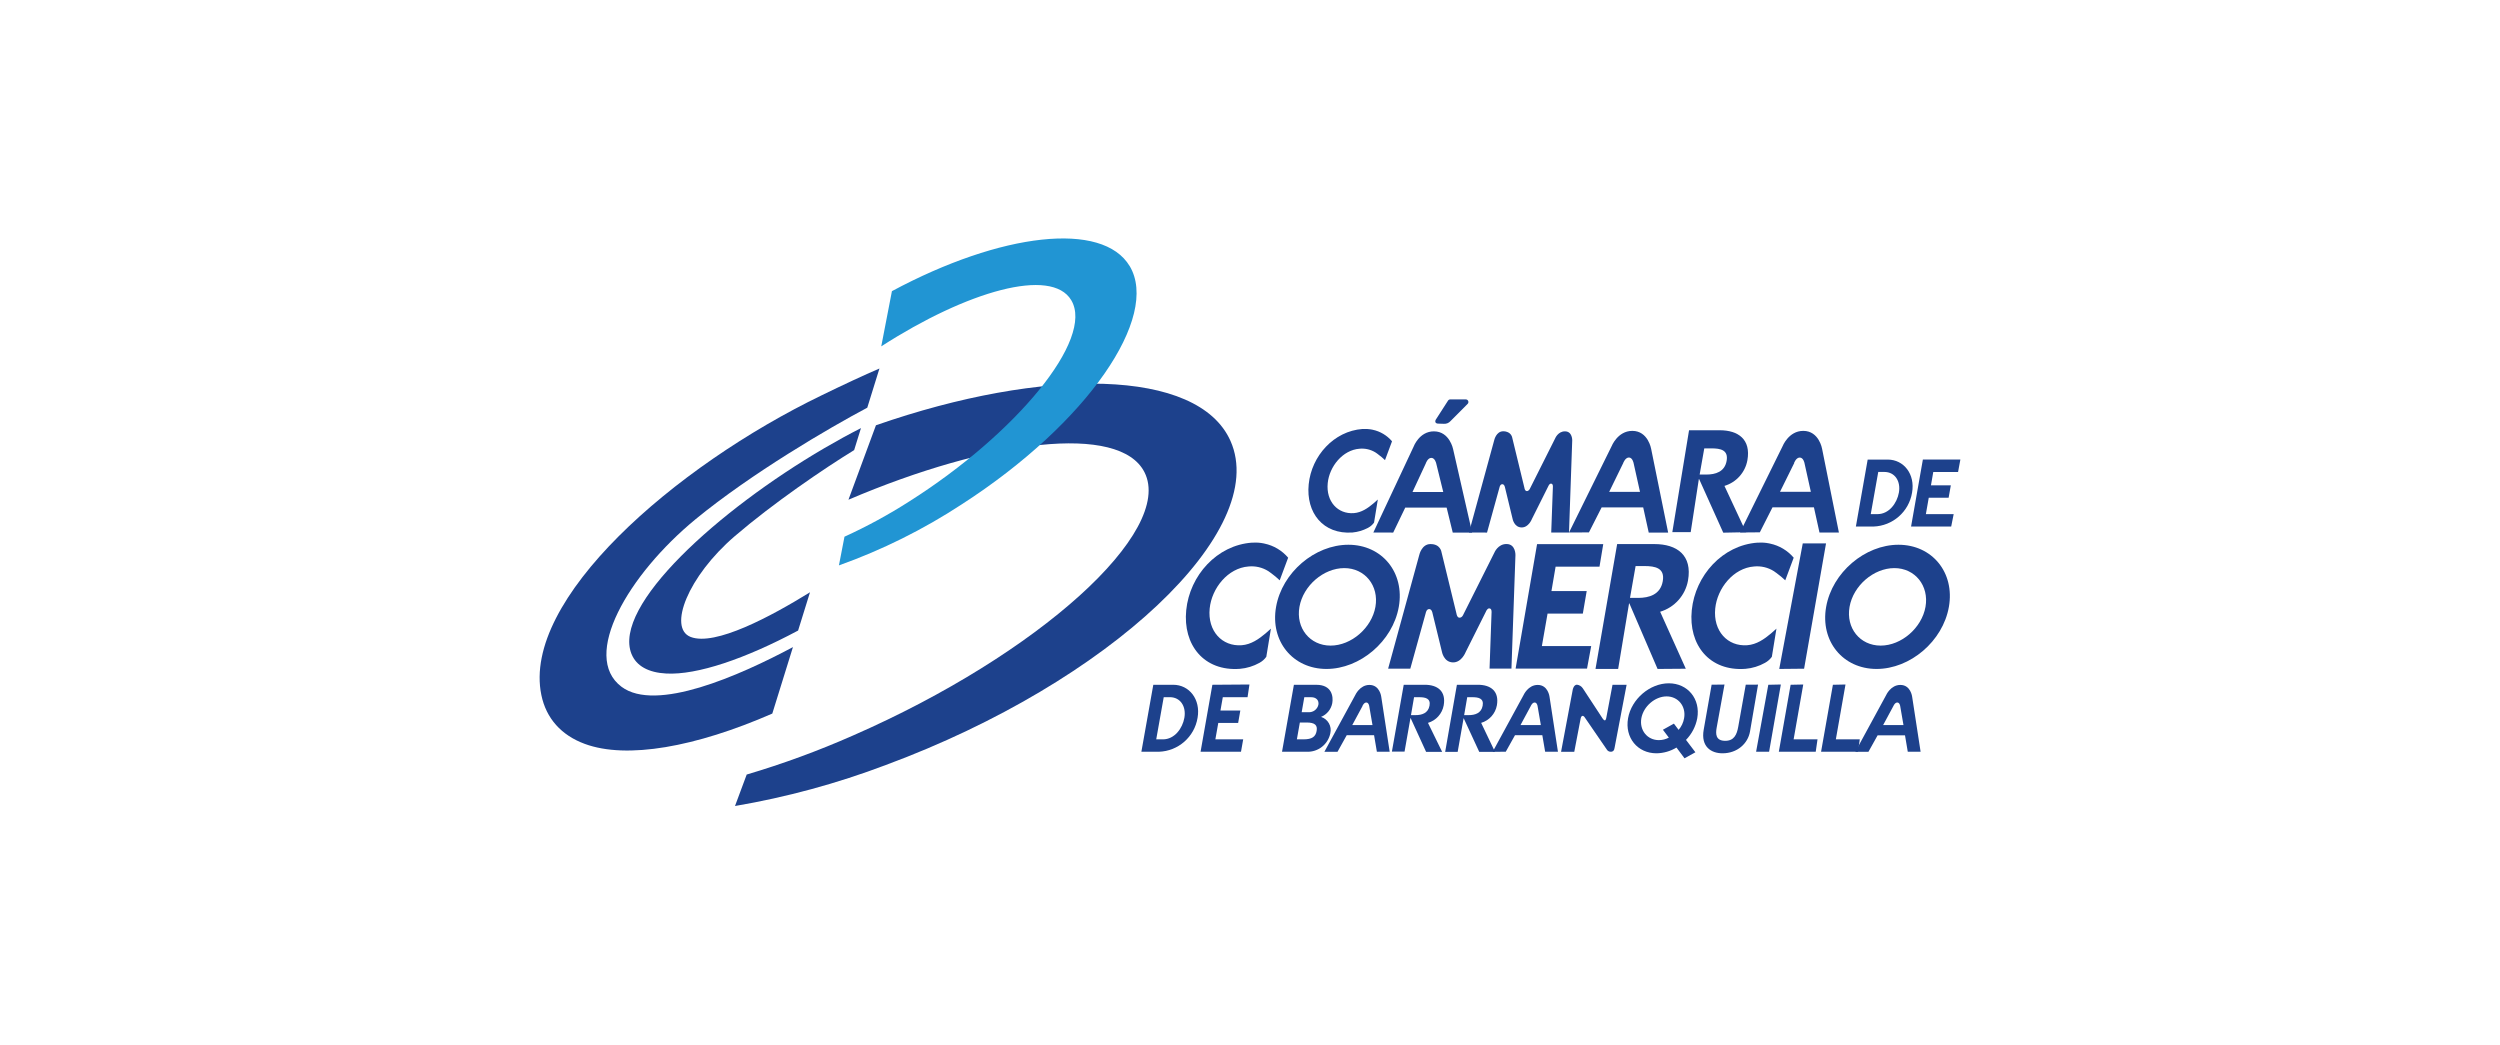
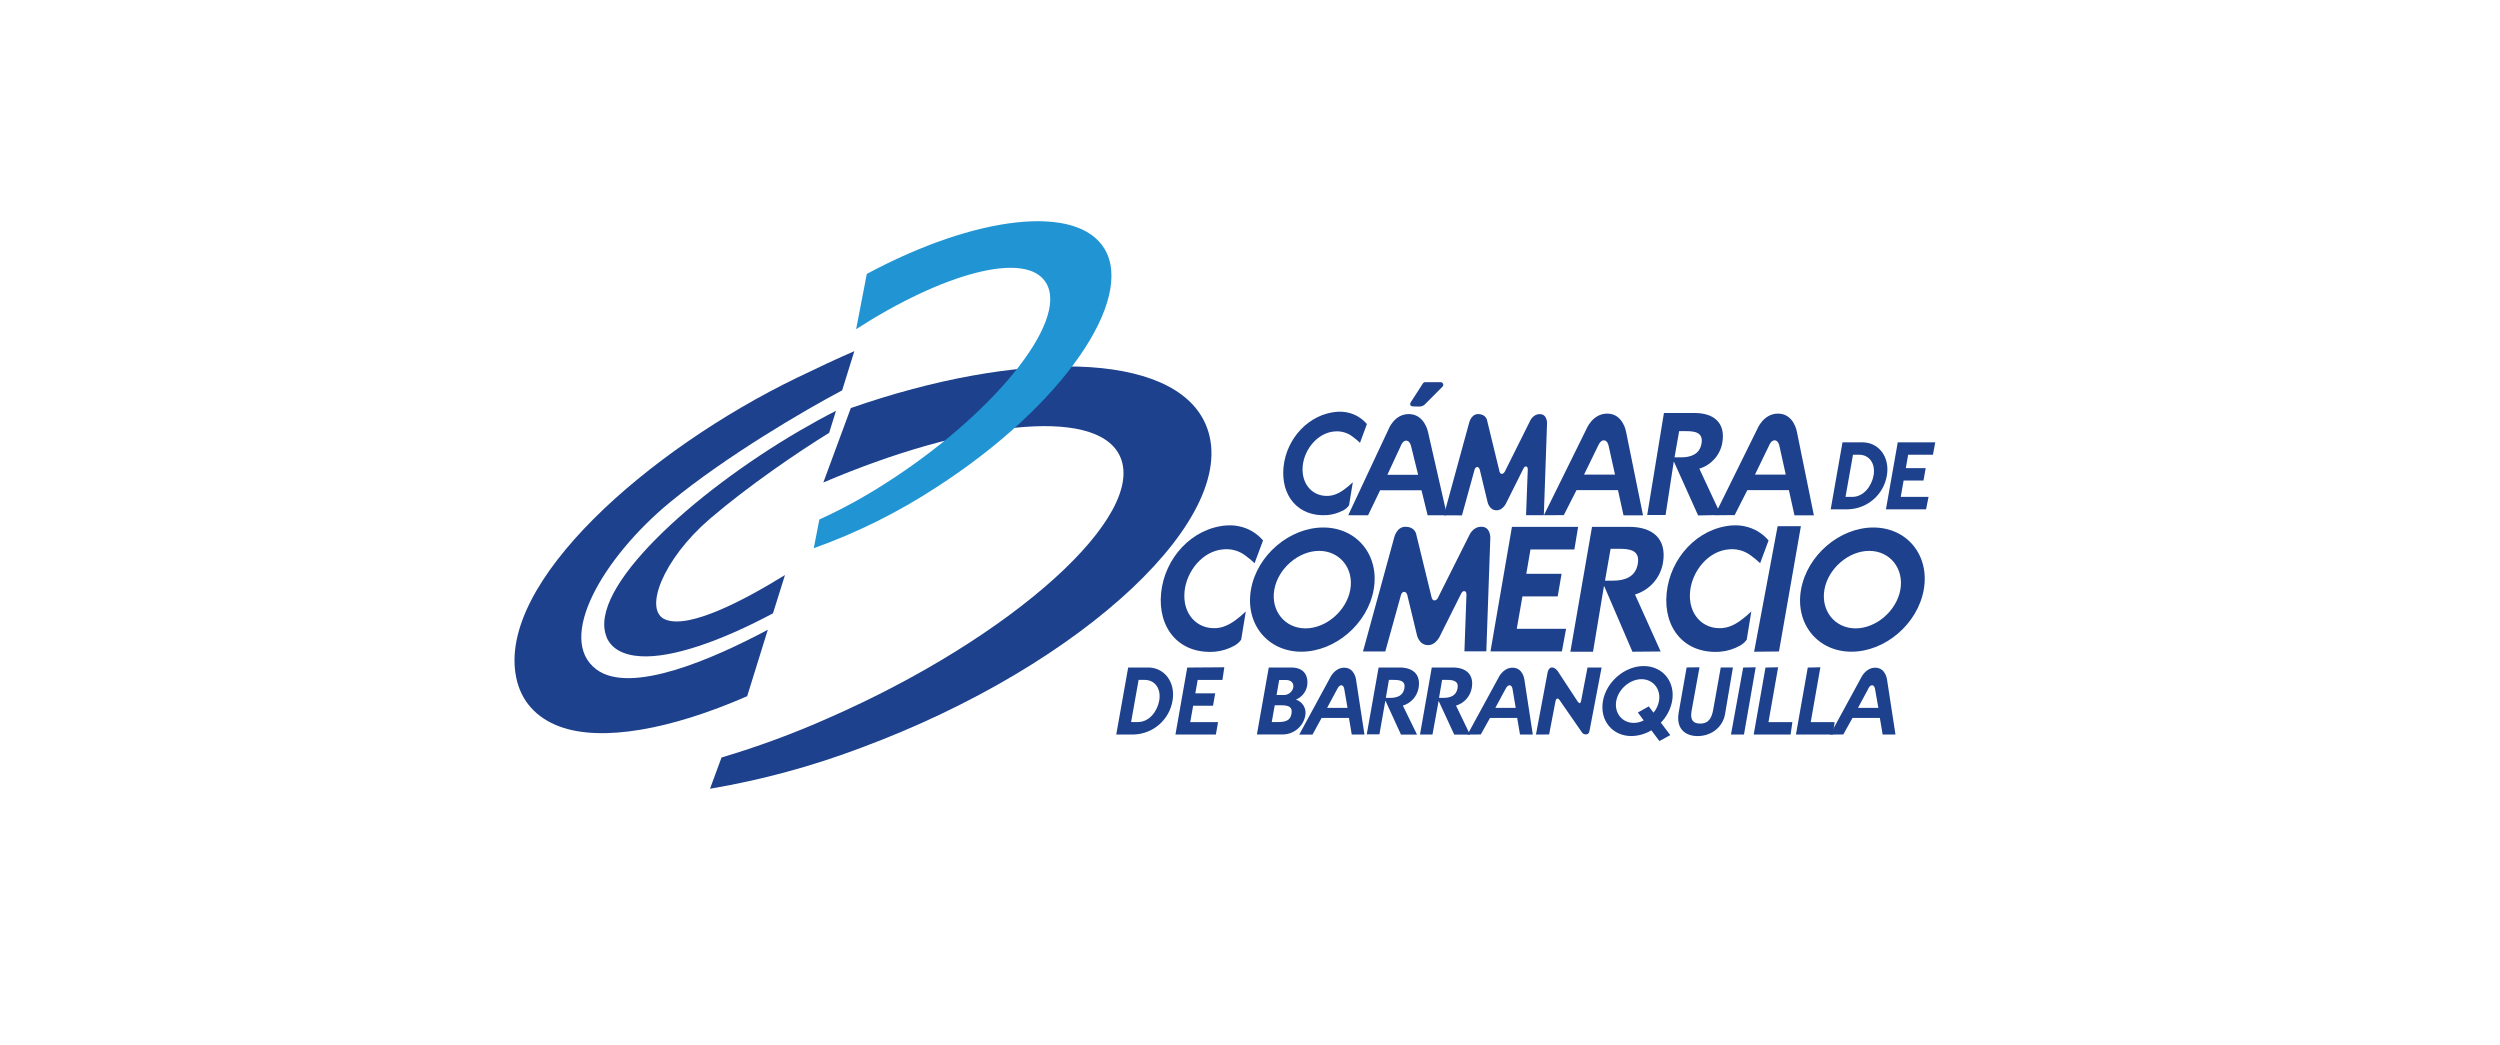
<svg xmlns="http://www.w3.org/2000/svg" id="Capa_1" data-name="Capa 1" viewBox="0 0 1000 417.78">
  <defs>
    <style>.cls-1{fill:#1d418c;}.cls-2{fill:#2195d3;}</style>
  </defs>
-   <path class="cls-1" d="M216.54,278c1.92,9.37,8,16.11,17.38,19.56,16.82,6.21,44.32,1.26,75-12.13l8.26-26.59c-21.6,11.52-54.8,26.17-68.57,15.87-16.31-12.22,2.67-44.84,29.59-67,22.36-18.36,53.58-36.62,68.71-44.63l4.87-15.68c-6.1,2.6-14.95,6.75-23,10.67C269.53,186.69,208.68,239.92,216.54,278" />
-   <path class="cls-1" d="M252.61,261.6c1.9,4.76,6.75,7.44,13.87,7.81,12.35.67,31.56-5.87,52.76-17.19L324,236.91c-15.58,9.65-38,21.67-47.76,17.86-9.1-3.56-1.15-24.16,17.7-40.33,15.22-13.07,35.55-26.95,47.72-34.4l2.73-8.8q-7.08,3.6-14.61,8c-42.46,24.79-84.9,63.12-77.17,82.38" />
-   <path class="cls-1" d="M492.19,176.36c-13-29.2-74.87-29.58-141.81-6.25l-11,29.78c56.48-24.13,108.52-30.6,118.41-11,12,23.69-42.33,72.85-116.65,105.34a354.71,354.71,0,0,1-42.46,15.59L294,322.4A323.21,323.21,0,0,0,354.33,306C444,272.78,508.16,212.23,492.19,176.36" />
-   <path class="cls-2" d="M451.88,106.46c-10.82-18.12-51.38-13.47-95.11,10l-4.27,22.09c34.37-22.16,68.08-31.76,76-18.47,9.33,15.61-22.15,53.44-64.71,80.44a208,208,0,0,1-26,14.16l-2.22,11.48a232.5,232.5,0,0,0,49.16-24.44c50.45-32.55,79.28-75,67.14-95.3" />
-   <path class="cls-1" d="M549.34,213l16.08-34.29s2.26-6.17,8.14-6.17c6.32,0,7.69,7.15,7.69,7.15l7.6,33.34H581.1l-2.45-10H562.1l-4.82,10Zm21-27.68L565,196.8h12.3l-2.83-11.5s-.48-2.15-1.94-2.15-2.19,2.15-2.19,2.15" />
-   <path class="cls-1" d="M529.75,300.73l12.34-22.67s1.8-4.09,5.68-4.09c4.18,0,4.73,4.73,4.73,4.73l3.37,22h-5.12l-1.12-6.62H538.69L535,300.73ZM545,282.43l-4.1,7.6H549l-1.31-7.6s-.2-1.43-1.17-1.43-1.56,1.43-1.56,1.43" />
-   <path class="cls-1" d="M597.06,300.73l12.35-22.67s1.79-4.09,5.67-4.09c4.18,0,4.73,4.73,4.73,4.73l3.37,22h-5.12l-1.13-6.62H606l-3.69,6.61Zm15.24-18.3-4.1,7.6h8.14l-1.31-7.6s-.2-1.43-1.17-1.43-1.56,1.43-1.56,1.43" />
-   <path class="cls-1" d="M742.12,300.73l12.33-22.67s1.8-4.09,5.69-4.09c4.17,0,4.72,4.73,4.72,4.73l3.38,22h-5.13L762,294.12H751.05l-3.68,6.61Zm15.23-18.3-4.1,7.6h8.14l-1.31-7.6s-.2-1.43-1.17-1.43-1.56,1.43-1.56,1.43" />
-   <path class="cls-1" d="M627.61,213l17-34.44s2.42-6.21,8.31-6.21c6.33,0,7.54,7.19,7.54,7.19l6.8,33.49h-7.77l-2.21-10.07H640.65l-5.08,10Zm21.7-27.81-5.64,11.56H656l-2.57-11.55S653,183,651.56,183s-2.25,2.15-2.25,2.15" />
-   <path class="cls-1" d="M696,213l17-34.44s2.41-6.21,8.3-6.21c6.34,0,7.54,7.19,7.54,7.19L735.56,213h-7.77l-2.22-10.07H709l-5.07,10Zm21.7-27.81L712,196.73h12.34l-2.56-11.55s-.42-2.16-1.89-2.16-2.25,2.15-2.25,2.15" />
-   <path class="cls-1" d="M587.59,213l10.12-37s.77-3.45,3.54-3.49c3.32,0,3.65,2.6,3.65,2.6l4.86,20s.16,1.35,1,1.33S612,195.4,612,195.4l10.07-20.06s1.13-2.82,3.92-2.8c3,0,2.9,3.62,2.9,3.62L627.6,213h-7.11l.66-18.14s.18-1.41-.76-1.41c-.7,0-1.08,1.06-1.08,1.06l-6.56,13.11s-1.3,3.43-4.15,3.36c-3-.08-3.58-3.51-3.58-3.51L602,195s-.2-1.32-1.08-1.32-1.11,1.24-1.11,1.24l-5,18.11Z" />
-   <path class="cls-1" d="M555.25,267.47l12.48-45.56s.94-4.23,4.37-4.28c4.1-.07,4.49,3.19,4.49,3.19l6,24.64s.2,1.66,1.26,1.62,1.5-1.3,1.5-1.3l12.4-24.73s1.41-3.47,4.85-3.44c3.73,0,3.58,4.46,3.58,4.46l-1.6,45.38h-8.76l.8-22.36s.22-1.74-.93-1.74c-.85,0-1.33,1.32-1.33,1.32l-8.09,16.15s-1.61,4.23-5.11,4.14c-3.71-.09-4.41-4.34-4.41-4.34L573,245.25s-.23-1.61-1.33-1.62-1.36,1.53-1.36,1.53l-6.19,22.31Z" />
-   <path class="cls-1" d="M675.62,172.1H687.9c7.37,0,12.54,3.64,11.06,12a13.16,13.16,0,0,1-9.18,10.26l8.64,18.53-9.12.18-9.65-21.45h-.11l-3.26,21.23h-7.35Zm4.24,17.72h2.68c3.63,0,7.34-1.08,8.11-5.47s-2.46-5-6.09-5h-2.85Z" />
-   <path class="cls-1" d="M539.36,217.9c13.42,0,22.59,11.07,20.16,24.84s-15.5,24.84-28.93,24.84S508,256.51,510.43,242.74s15.49-24.84,28.93-24.84m-7.12,40.34c8.27,0,16.44-7.06,17.93-15.5s-4.19-15.5-12.46-15.5-16.43,7-17.93,15.5,4.19,15.5,12.46,15.5" />
-   <polygon class="cls-1" points="606.24 267.45 614.83 217.64 641.3 217.64 639.8 226.67 622.24 226.67 620.58 236.42 634.68 236.42 633.13 245.45 619.02 245.45 616.75 258.42 636.48 258.42 634.81 267.45 606.24 267.45" />
-   <path class="cls-1" d="M646.86,217.63h14.91c9,0,15.23,4.43,13.43,14.6a16,16,0,0,1-11.14,12.47l10.26,22.79-11.29.09-11.28-26.21h-.13l-4.36,26.21H638.2ZM652,239.16h3.25c4.41,0,8.91-1.32,9.85-6.65s-3-6.09-7.4-6.09h-3.46Z" />
-   <polygon class="cls-1" points="711.7 267.58 721.1 217.37 730.41 217.37 721.64 267.48 711.7 267.58" />
-   <path class="cls-1" d="M759.39,217.9c13.42,0,22.59,11.07,20.17,24.84s-15.5,24.84-28.93,24.84-22.6-11.07-20.17-24.84S746,217.9,759.39,217.9m-7.12,40.34c8.27,0,16.44-7.06,17.93-15.5s-4.19-15.5-12.46-15.5-16.43,7-17.92,15.5,4.18,15.5,12.45,15.5" />
-   <path class="cls-1" d="M747.07,183.83h8c6.46,0,11.05,5.85,9.76,13.2a16.19,16.19,0,0,1-15.48,13.59h-7ZM751,205.65c4.63,0,7.8-4.38,8.56-8.62.8-4.57-1.61-8.25-5.81-8.25h-2.45l-3,16.87Z" />
-   <polygon class="cls-1" points="764.43 210.61 769.15 183.82 784.15 183.82 783.23 188.79 773.31 188.79 772.38 194.14 780.33 194.14 779.45 199.1 771.5 199.1 770.35 205.65 781.47 205.65 780.48 210.61 764.43 210.61" />
-   <path class="cls-1" d="M461.32,273.91h7.95c6.46,0,11.05,5.86,9.76,13.21a16.2,16.2,0,0,1-15.48,13.58h-7Zm3.87,21.83c4.63,0,7.81-4.38,8.56-8.62.8-4.58-1.62-8.25-5.81-8.25h-2.45l-3,16.87Z" />
-   <polygon class="cls-1" points="480.23 300.7 484.95 273.91 499.78 273.8 499.02 278.88 489.12 278.88 488.18 284.22 496.13 284.22 495.26 289.18 487.31 289.18 486.15 295.73 497.28 295.73 496.4 300.7 480.23 300.7" />
-   <path class="cls-1" d="M517.56,273.92h9c6.27,0,6.8,4.79,6.35,7.33a7.43,7.43,0,0,1-4.49,5.51,5.54,5.54,0,0,1,3.71,6.56,9.25,9.25,0,0,1-9.42,7.38h-9.9Zm1.19,21.82h2.64c3.45,0,4.85-1.06,5.26-3.36S526,289,522.58,289h-2.64Zm1.92-10.85h2.79a3.83,3.83,0,0,0,3.9-3c.3-1.72-.85-3-2.84-3h-2.8Z" />
-   <path class="cls-1" d="M561.49,273.91h8.42c5.05,0,8.58,2.51,7.57,8.24a9,9,0,0,1-6.29,7l5.67,11.6-6.42,0-6.18-13.51h-.08l-2.36,13.4h-5.06Zm2.9,12.14h1.84c2.48,0,5-.74,5.57-3.74s-1.7-3.43-4.18-3.43h-2Z" />
-   <path class="cls-1" d="M582.76,273.91h8.41c5.05,0,8.59,2.51,7.58,8.24a9,9,0,0,1-6.29,7L598,300.74l-6.31,0-6.19-13.4h-.07l-2.36,13.4-5,0Zm2.9,12.14h1.84c2.48,0,5-.74,5.56-3.74s-1.69-3.43-4.17-3.43h-2Z" />
-   <path class="cls-1" d="M624.43,300.71l4.68-24.91s.35-1.87,1.65-1.93a3.26,3.26,0,0,1,2.36,1.45l7.93,12.09s.6.92,1,.71.54-1.4.54-1.4L645,273.93h5.64l-4.77,25-.17.77a1.32,1.32,0,0,1-1.25,1,1.87,1.87,0,0,1-1.81-1L634,287.11s-.43-.82-1-.76-.73,1-.73,1l-2.56,13.36Z" />
-   <path class="cls-1" d="M673.81,303.32l-3.22-4.3a15.8,15.8,0,0,1-8,2.3c-7.57,0-12.73-6.25-11.37-14s8.75-14,16.31-14,12.74,6.25,11.37,14a16.8,16.8,0,0,1-4.5,8.64l3.76,4.95Zm-4.25-13.87,1.89,2.5a9.74,9.74,0,0,0,2.19-4.65c.85-4.76-2.35-8.74-7-8.74s-9.26,4-10.1,8.74,2.35,8.75,7,8.75a8.53,8.53,0,0,0,4-1l-2.38-3.15Z" />
-   <path class="cls-1" d="M703.22,273.85,700,292.62c-.85,4.84-5.12,8.7-11,8.7-4.52,0-8.73-2.61-7.52-9.44l3.17-18,5.15-.06-3.14,17.28c-.42,2.34-.5,5.23,3.44,5.23,3.51,0,4.64-2.46,5.2-5.65l3-16.8Z" />
-   <polygon class="cls-1" points="702.44 300.7 707.32 273.91 712.34 273.8 707.64 300.7 702.44 300.7" />
-   <polygon class="cls-1" points="711.53 300.7 716.25 273.91 721.3 273.8 717.45 295.73 727.01 295.73 726.29 300.7 711.53 300.7" />
-   <polygon class="cls-1" points="728.43 300.7 733.16 273.91 738.2 273.8 734.34 295.73 743.91 295.73 743.2 300.7 728.43 300.7" />
-   <path class="cls-1" d="M556.81,176.52a13.93,13.93,0,0,0-7.74-4.62l-.34-.07-.59-.1h0a13.3,13.3,0,0,0-2.72-.14l-.43,0c-11.42.85-20.37,10.72-21.51,22.12S529.24,213.84,541,213a16.61,16.61,0,0,0,6.09-1.8l.08-.05a2.39,2.39,0,0,0,.22-.12h0a6.65,6.65,0,0,0,2.23-2l1.51-9.22s-.81.76-1.79,1.59v0c-2.17,1.83-4.72,3.62-7.8,3.85-6.4.48-11.18-4.65-10.45-12,.66-6.68,6-13.25,12.71-13.76a10.29,10.29,0,0,1,6.49,1.55l.65.46.12.09a1.39,1.39,0,0,1,.19.15v0a26.12,26.12,0,0,1,2.75,2.31Z" />
-   <path class="cls-1" d="M515.26,223.08a17,17,0,0,0-9.46-5.64,4.18,4.18,0,0,0-.41-.09,15.66,15.66,0,0,0-4.11-.29l-.5,0c-14,1-24.9,13.12-26.29,27s7.08,24.56,21.5,23.47a19.5,19.5,0,0,0,7.81-2.4h0a8.08,8.08,0,0,0,2.72-2.41l1.85-11.27s-1,.94-2.18,1.94v0c-2.66,2.23-5.78,4.43-9.52,4.7-7.83.58-13.7-5.68-12.8-14.69.82-8.16,7.3-16.19,15.54-16.81a12.58,12.58,0,0,1,7.94,1.88c.28.21.55.41.79.57l.18.12a1.66,1.66,0,0,0,.21.16h0a32.28,32.28,0,0,1,3.35,2.81Z" />
-   <path class="cls-1" d="M717.48,223.08a17,17,0,0,0-9.46-5.64l-.41-.09a15.67,15.67,0,0,0-4.11-.29l-.5,0c-14,1-24.89,13.12-26.29,27s7.07,24.56,21.5,23.47a19.41,19.41,0,0,0,7.8-2.4h0a8.2,8.2,0,0,0,2.73-2.41l1.84-11.27s-1,.94-2.18,1.94v0c-2.65,2.23-5.77,4.43-9.52,4.7-7.82.58-13.69-5.68-12.79-14.69.82-8.16,7.3-16.19,15.54-16.81a12.55,12.55,0,0,1,7.93,1.88l.79.57.19.12c.06.06.14.11.2.16h0a31.78,31.78,0,0,1,3.36,2.81Z" />
-   <path class="cls-1" d="M577.56,169.52l-2-.06c-2.11.07-1.28-1.54-1.28-1.54l4.94-7.68a1.06,1.06,0,0,1,.88-.48h6.21a1.05,1.05,0,0,1,.74,1.8l-6.86,6.89A3.23,3.23,0,0,1,577.56,169.52Z" />
+   <path class="cls-1" d="M206.49,271.05c1.92,9.38,8,16.11,17.38,19.57,16.82,6.2,44.32,1.25,75-12.14l8.26-26.58c-21.6,11.51-54.8,26.17-68.57,15.87-16.31-12.22,2.67-44.85,29.59-67,22.36-18.36,53.58-36.62,68.71-44.63l4.87-15.67c-6.1,2.6-14.95,6.75-23,10.66C259.48,179.8,198.63,233,206.49,271.05" />
+   <path class="cls-1" d="M242.56,254.71c1.9,4.76,6.75,7.43,13.87,7.8,12.35.68,31.56-5.86,52.76-17.18L314,230c-15.58,9.66-38,21.68-47.76,17.86-9.1-3.56-1.15-24.15,17.7-40.33,15.22-13.06,35.55-26.95,47.72-34.39l2.73-8.81q-7.08,3.6-14.61,8c-42.46,24.8-84.9,63.12-77.17,82.39" />
+   <path class="cls-1" d="M482.14,169.46c-13-29.2-74.87-29.57-141.81-6.24l-11,29.78c56.48-24.13,108.52-30.6,118.41-11,12,23.69-42.33,72.85-116.65,105.34A353,353,0,0,1,288.61,303L284,315.5a323.91,323.91,0,0,0,60.32-16.35C434,265.89,498.11,205.33,482.14,169.46" />
+   <path class="cls-2" d="M441.83,99.57c-10.82-18.13-51.38-13.48-95.11,10l-4.27,22.1c34.37-22.17,68.08-31.77,76-18.48,9.33,15.61-22.15,53.45-64.71,80.44a208.12,208.12,0,0,1-26,14.17l-2.22,11.47a232,232,0,0,0,49.16-24.44c50.45-32.54,79.28-75,67.14-95.29" />
+   <path class="cls-1" d="M539.29,206.09l16.08-34.29s2.26-6.17,8.14-6.17c6.32,0,7.69,7.15,7.69,7.15l7.6,33.33h-7.75l-2.45-10H552.05l-4.82,10Zm21-27.69-5.34,11.51h12.3l-2.83-11.51s-.48-2.15-1.94-2.15-2.19,2.15-2.19,2.15" />
+   <path class="cls-1" d="M519.7,293.83,532,271.17s1.8-4.09,5.68-4.09c4.18,0,4.73,4.73,4.73,4.73l3.37,22H540.7l-1.12-6.63H528.64L525,293.83Zm15.24-18.3-4.1,7.61H539l-1.31-7.61s-.2-1.42-1.17-1.42-1.56,1.42-1.56,1.42" />
+   <path class="cls-1" d="M587,293.83l12.35-22.66s1.79-4.09,5.67-4.09c4.18,0,4.73,4.73,4.73,4.73l3.37,22H608l-1.13-6.63H596l-3.69,6.61Zm15.24-18.3-4.1,7.61h8.14L605,275.53s-.2-1.42-1.17-1.42-1.56,1.42-1.56,1.42" />
+   <path class="cls-1" d="M732.07,293.83l12.33-22.66s1.8-4.09,5.69-4.09c4.17,0,4.72,4.73,4.72,4.73l3.38,22h-5.13l-1.12-6.63H741l-3.68,6.61Zm15.23-18.3-4.1,7.61h8.14L750,275.53s-.2-1.42-1.17-1.42-1.56,1.42-1.56,1.42" />
+   <path class="cls-1" d="M617.56,206.09l17-34.45s2.42-6.2,8.31-6.2c6.33,0,7.54,7.19,7.54,7.19l6.8,33.49H649.4l-2.21-10.07H630.6l-5.08,10Zm21.7-27.82-5.64,11.56H646l-2.57-11.56s-.41-2.15-1.89-2.15-2.25,2.14-2.25,2.14" />
+   <path class="cls-1" d="M685.9,206.09l17-34.45s2.41-6.2,8.3-6.2c6.34,0,7.54,7.19,7.54,7.19l6.81,33.49h-7.77l-2.22-10.07H698.93l-5.07,10Zm21.7-27.82L702,189.83H714.3l-2.56-11.56s-.42-2.15-1.89-2.15-2.25,2.14-2.25,2.14" />
+   <path class="cls-1" d="M577.54,206.11l10.12-37s.77-3.44,3.54-3.48c3.32,0,3.65,2.59,3.65,2.59l4.86,20s.16,1.35,1,1.33S602,188.5,602,188.5L612,168.44s1.13-2.81,3.92-2.79c3,0,2.9,3.62,2.9,3.62l-1.29,36.82h-7.11L611.1,188s.18-1.42-.76-1.42c-.7,0-1.08,1.07-1.08,1.07l-6.56,13.11s-1.3,3.43-4.15,3.36c-3-.08-3.58-3.52-3.58-3.52l-3-12.47s-.2-1.32-1.08-1.32-1.11,1.24-1.11,1.24l-5,18.11Z" />
+   <path class="cls-1" d="M545.2,260.58,557.68,215s.94-4.23,4.37-4.28c4.1-.07,4.49,3.18,4.49,3.18l6,24.64s.2,1.66,1.26,1.63,1.5-1.31,1.5-1.31l12.4-24.72s1.41-3.48,4.85-3.44c3.73,0,3.58,4.46,3.58,4.46l-1.6,45.37h-8.76l.8-22.35s.22-1.74-.93-1.74c-.85,0-1.33,1.31-1.33,1.31l-8.09,16.16s-1.61,4.23-5.11,4.14c-3.71-.1-4.41-4.34-4.41-4.34L563,238.36s-.23-1.61-1.33-1.62-1.36,1.53-1.36,1.53l-6.19,22.31Z" />
+   <path class="cls-1" d="M665.57,165.2h12.28c7.37,0,12.54,3.65,11.06,12a13.19,13.19,0,0,1-9.18,10.26L688.37,206l-9.12.18-9.65-21.45h-.11L666.23,206h-7.35Zm4.24,17.73h2.68c3.63,0,7.34-1.08,8.11-5.47s-2.46-5-6.09-5h-2.85Z" />
+   <path class="cls-1" d="M529.31,211c13.42,0,22.59,11.07,20.16,24.84s-15.5,24.84-28.93,24.84S498,249.61,500.38,235.84,515.87,211,529.31,211m-7.12,40.35c8.27,0,16.44-7.06,17.93-15.51s-4.19-15.49-12.46-15.49-16.43,7.05-17.93,15.49,4.19,15.51,12.46,15.51" />
+   <polygon class="cls-1" points="596.19 260.56 604.78 210.74 631.25 210.74 629.75 219.78 612.19 219.78 610.52 229.52 624.63 229.52 623.08 238.56 608.97 238.56 606.7 251.53 626.43 251.53 624.76 260.56 596.19 260.56" />
+   <path class="cls-1" d="M636.81,210.74h14.91c8.95,0,15.23,4.42,13.43,14.6A16,16,0,0,1,654,237.8l10.26,22.79-11.29.1L641.7,234.48h-.13l-4.36,26.21h-9.06ZM642,232.26h3.25c4.41,0,8.91-1.32,9.85-6.64,1-5.47-3-6.1-7.4-6.1h-3.46Z" />
+   <polygon class="cls-1" points="701.65 260.69 711.05 210.48 720.36 210.48 711.59 260.59 701.65 260.69" />
+   <path class="cls-1" d="M749.34,211c13.42,0,22.59,11.07,20.17,24.84s-15.5,24.84-28.93,24.84-22.6-11.07-20.17-24.84S735.9,211,749.34,211m-7.12,40.35c8.27,0,16.44-7.06,17.93-15.51s-4.19-15.49-12.46-15.49-16.43,7.05-17.92,15.49,4.18,15.51,12.45,15.51" />
+   <path class="cls-1" d="M737,176.93h8c6.46,0,11,5.86,9.76,13.2a16.18,16.18,0,0,1-15.48,13.59h-7Zm3.88,21.83c4.63,0,7.8-4.38,8.56-8.63.8-4.57-1.61-8.24-5.81-8.24H741.2l-3,16.87Z" />
+   <polygon class="cls-1" points="754.38 203.72 759.1 176.93 774.1 176.93 773.18 181.89 763.26 181.89 762.33 187.25 770.28 187.25 769.4 192.2 761.45 192.2 760.29 198.76 771.42 198.76 770.43 203.72 754.38 203.72" />
+   <path class="cls-1" d="M451.27,267h8c6.46,0,11,5.85,9.76,13.2A16.19,16.19,0,0,1,453.5,293.8h-7Zm3.87,21.82c4.63,0,7.81-4.37,8.56-8.62.8-4.57-1.62-8.24-5.81-8.24h-2.45l-3,16.86Z" />
+   <polygon class="cls-1" points="470.18 293.8 474.9 267.02 489.73 266.91 488.97 271.98 479.07 271.98 478.13 277.33 486.08 277.33 485.21 282.29 477.26 282.29 476.1 288.84 487.23 288.84 486.35 293.8 470.18 293.8" />
+   <path class="cls-1" d="M507.51,267h9c6.27,0,6.8,4.8,6.35,7.34a7.42,7.42,0,0,1-4.49,5.5,5.56,5.56,0,0,1,3.71,6.57,9.24,9.24,0,0,1-9.42,7.37h-9.9Zm1.19,21.82h2.64c3.45,0,4.85-1,5.26-3.36s-.64-3.35-4.07-3.35h-2.64ZM510.62,278h2.79a3.82,3.82,0,0,0,3.9-3c.3-1.73-.85-3-2.84-3h-2.8Z" />
+   <path class="cls-1" d="M551.44,267h8.42c5,0,8.58,2.5,7.57,8.24a9,9,0,0,1-6.29,7l5.67,11.6-6.42,0-6.18-13.5h-.08l-2.36,13.39h-5.06Zm2.9,12.14h1.84c2.48,0,5-.74,5.57-3.75s-1.7-3.43-4.18-3.43h-2Z" />
+   <path class="cls-1" d="M572.71,267h8.41c5,0,8.59,2.5,7.58,8.24a9,9,0,0,1-6.29,7L588,293.84l-6.31,0-6.19-13.39h-.07L573,293.8l-5,0Zm2.9,12.14h1.84c2.48,0,5-.74,5.56-3.75s-1.69-3.43-4.17-3.43h-2Z" />
+   <path class="cls-1" d="M614.38,293.82l4.68-24.91s.35-1.87,1.65-1.93,2.36,1.45,2.36,1.45L631,280.51s.6.93,1,.72.54-1.4.54-1.4L635,267h5.64l-4.77,25-.17.76a1.31,1.31,0,0,1-1.25,1,1.85,1.85,0,0,1-1.81-1l-8.7-12.57s-.43-.82-1-.76-.73,1-.73,1l-2.56,13.36Z" />
+   <path class="cls-1" d="M663.76,296.42l-3.22-4.29a15.89,15.89,0,0,1-8,2.29c-7.57,0-12.73-6.24-11.37-14s8.75-14,16.31-14,12.74,6.26,11.37,14a16.77,16.77,0,0,1-4.5,8.63l3.76,5Zm-4.25-13.86,1.89,2.5a9.79,9.79,0,0,0,2.19-4.65c.85-4.76-2.35-8.74-7-8.74s-9.26,4-10.1,8.74,2.35,8.75,7,8.75a8.65,8.65,0,0,0,4-1L655.15,285Z" />
+   <path class="cls-1" d="M693.17,267,690,285.73c-.85,4.83-5.12,8.7-11,8.7-4.52,0-8.73-2.61-7.52-9.45l3.17-18,5.15-.06-3.14,17.28c-.42,2.34-.5,5.23,3.44,5.23,3.51,0,4.64-2.46,5.2-5.66l3-16.79Z" />
+   <polygon class="cls-1" points="692.39 293.8 697.27 267.02 702.28 266.91 697.59 293.8 692.39 293.8" />
+   <polygon class="cls-1" points="701.48 293.8 706.2 267.02 711.25 266.91 707.39 288.84 716.96 288.84 716.24 293.8 701.48 293.8" />
+   <polygon class="cls-1" points="718.38 293.8 723.11 267.02 728.15 266.91 724.29 288.84 733.86 288.84 733.15 293.8 718.38 293.8" />
+   <path class="cls-1" d="M546.76,169.63A13.87,13.87,0,0,0,539,165l-.34-.07c-.21-.05-.41-.07-.59-.1h0a12.17,12.17,0,0,0-2.72-.13l-.43,0c-11.42.85-20.37,10.73-21.51,22.13s5.79,20.09,17.59,19.2a16.39,16.39,0,0,0,6.09-1.79l.08,0c.07-.05.15-.07.22-.12h0a6.62,6.62,0,0,0,2.23-2l1.51-9.23s-.81.77-1.79,1.6v0c-2.17,1.83-4.72,3.61-7.8,3.85-6.4.48-11.18-4.66-10.45-12,.66-6.69,6-13.25,12.71-13.76a10.23,10.23,0,0,1,6.49,1.55l.65.46.12.09a1.33,1.33,0,0,1,.19.14h0a26.12,26.12,0,0,1,2.75,2.31Z" />
+   <path class="cls-1" d="M505.21,216.19a17,17,0,0,0-9.46-5.65l-.41-.08a16.5,16.5,0,0,0-4.11-.3l-.5,0c-14,1-24.9,13.12-26.29,27.05s7.08,24.55,21.5,23.47a19.82,19.82,0,0,0,7.81-2.4h0a8.08,8.08,0,0,0,2.72-2.41l1.85-11.28s-1,.94-2.18,1.95v0c-2.66,2.23-5.78,4.42-9.52,4.7-7.83.58-13.7-5.68-12.8-14.69.82-8.17,7.3-16.2,15.54-16.81a12.58,12.58,0,0,1,7.94,1.88l.79.57a1.88,1.88,0,0,1,.18.12c.06.06.14.1.21.16h0a30.92,30.92,0,0,1,3.35,2.81Z" />
+   <path class="cls-1" d="M707.43,216.19a17,17,0,0,0-9.46-5.65l-.41-.08a16.51,16.51,0,0,0-4.11-.3l-.5,0c-14,1-24.9,13.12-26.29,27.05s7.07,24.55,21.5,23.47a19.73,19.73,0,0,0,7.8-2.4h0a8.2,8.2,0,0,0,2.73-2.41l1.84-11.28s-1,.94-2.18,1.95v0c-2.65,2.23-5.77,4.42-9.52,4.7-7.82.58-13.69-5.68-12.79-14.69.82-8.17,7.3-16.2,15.54-16.81a12.55,12.55,0,0,1,7.93,1.88l.79.57a1.22,1.22,0,0,1,.19.12c.06.06.14.1.2.16h0a30.46,30.46,0,0,1,3.36,2.81Z" />
+   <path class="cls-1" d="M567.51,162.62l-2-.05c-2.11.07-1.28-1.55-1.28-1.55l4.94-7.67a1.06,1.06,0,0,1,.88-.48h6.21a1.05,1.05,0,0,1,.74,1.8l-6.86,6.88A3.19,3.19,0,0,1,567.51,162.62Z" />
</svg>
